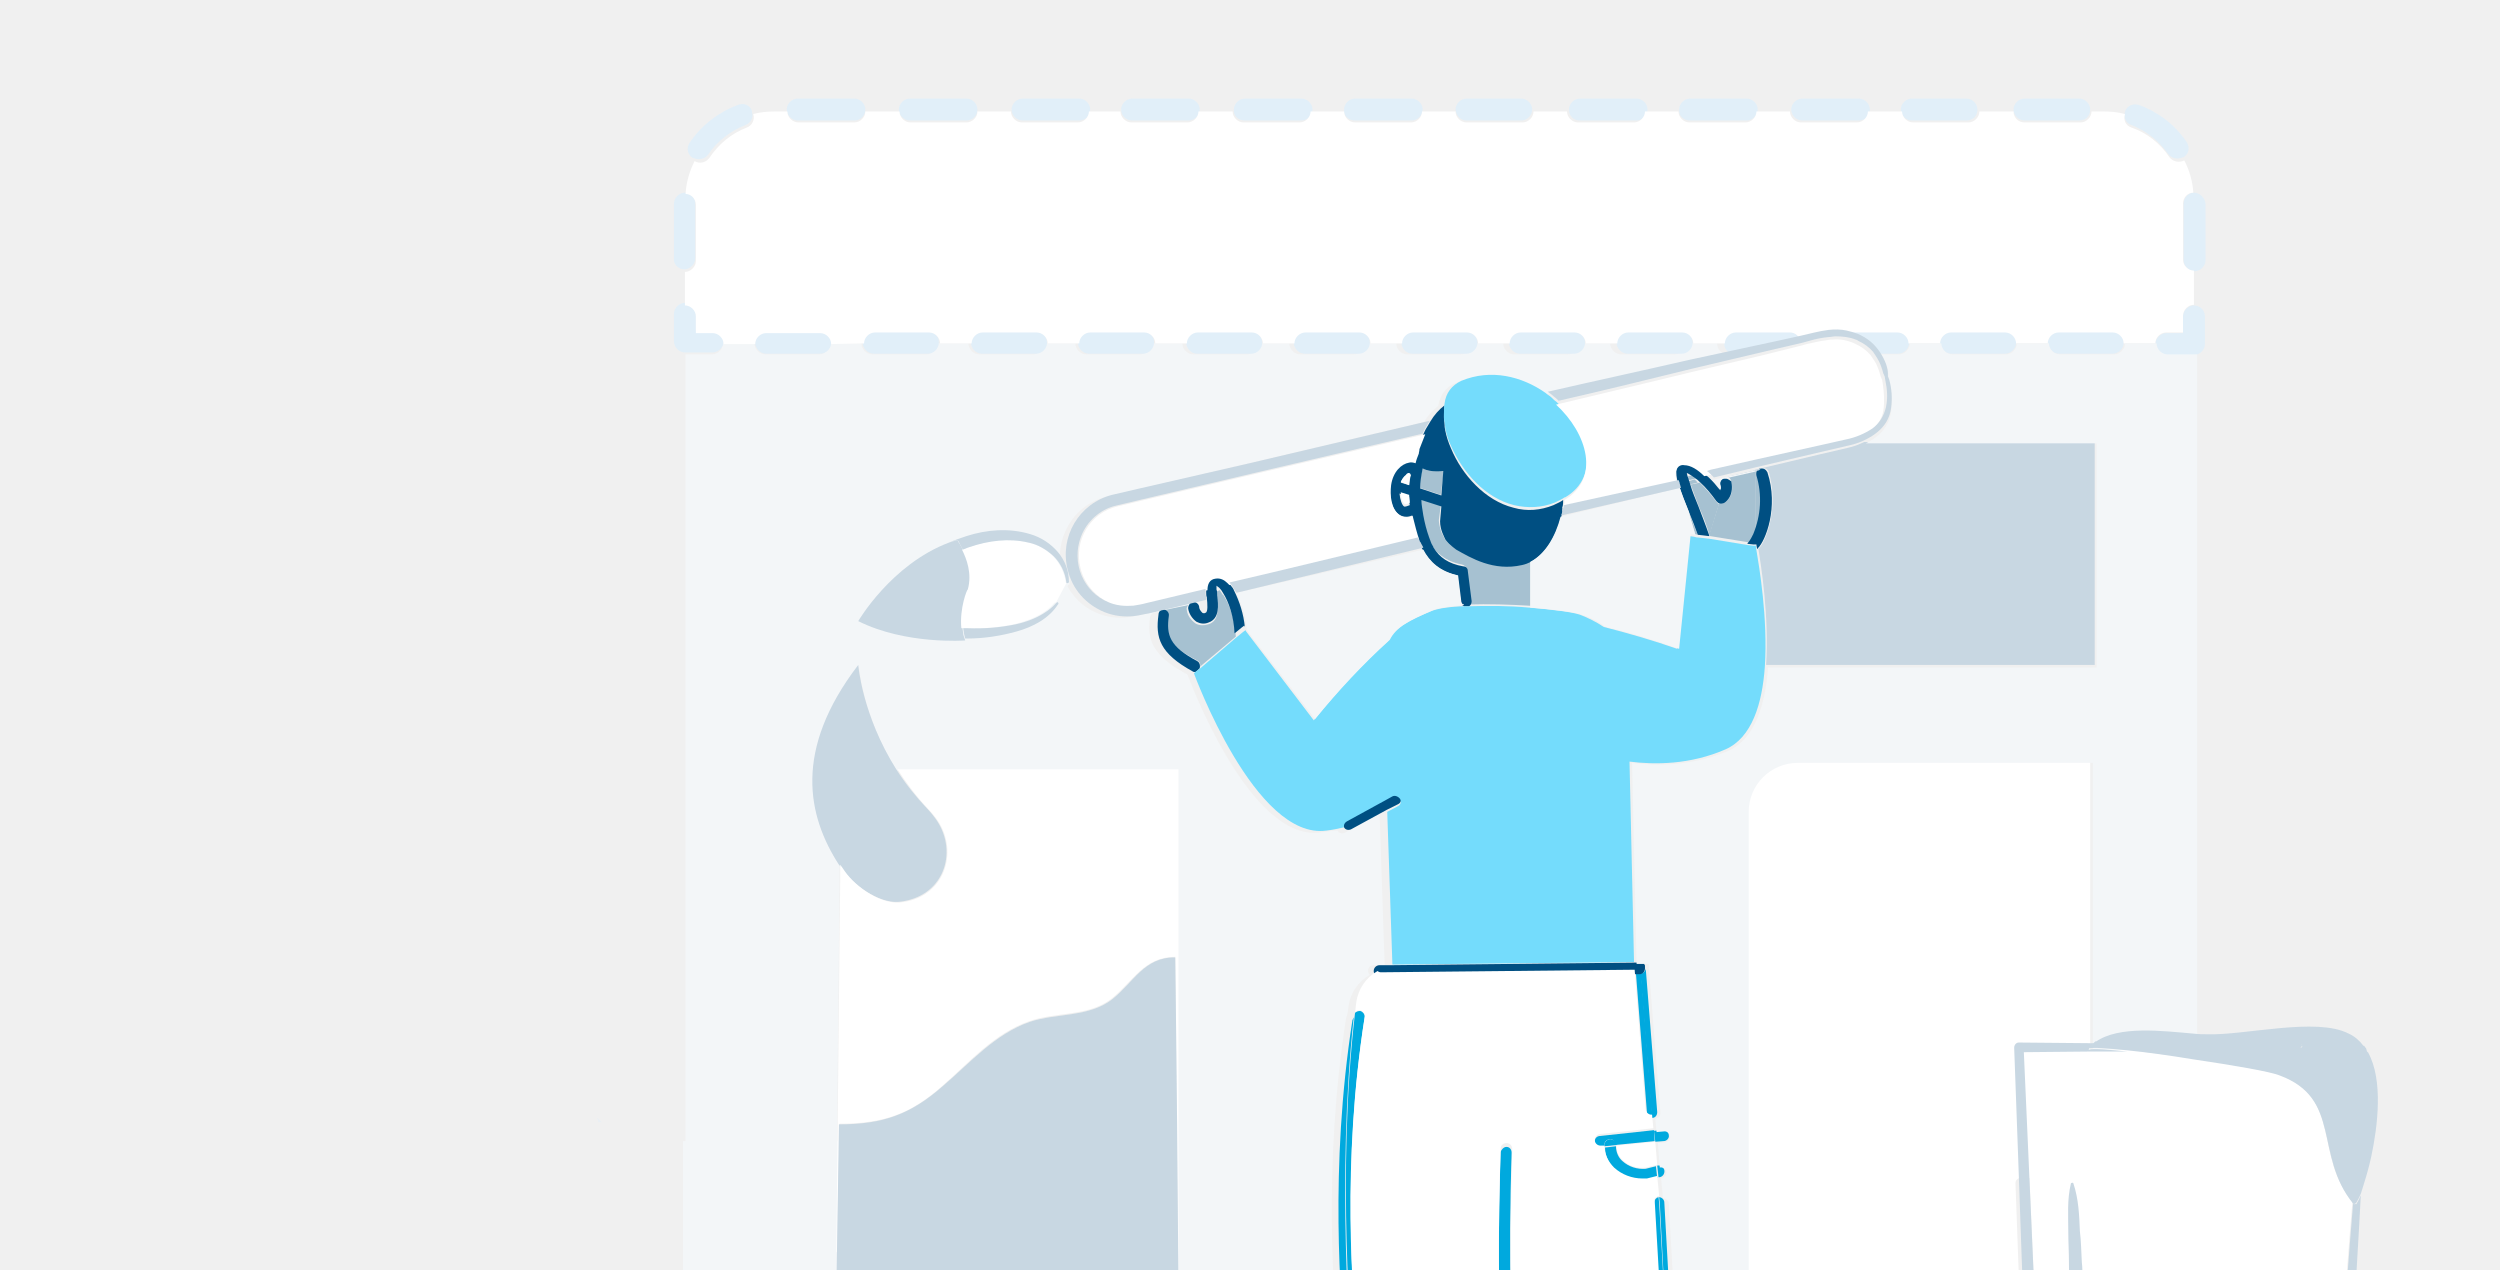
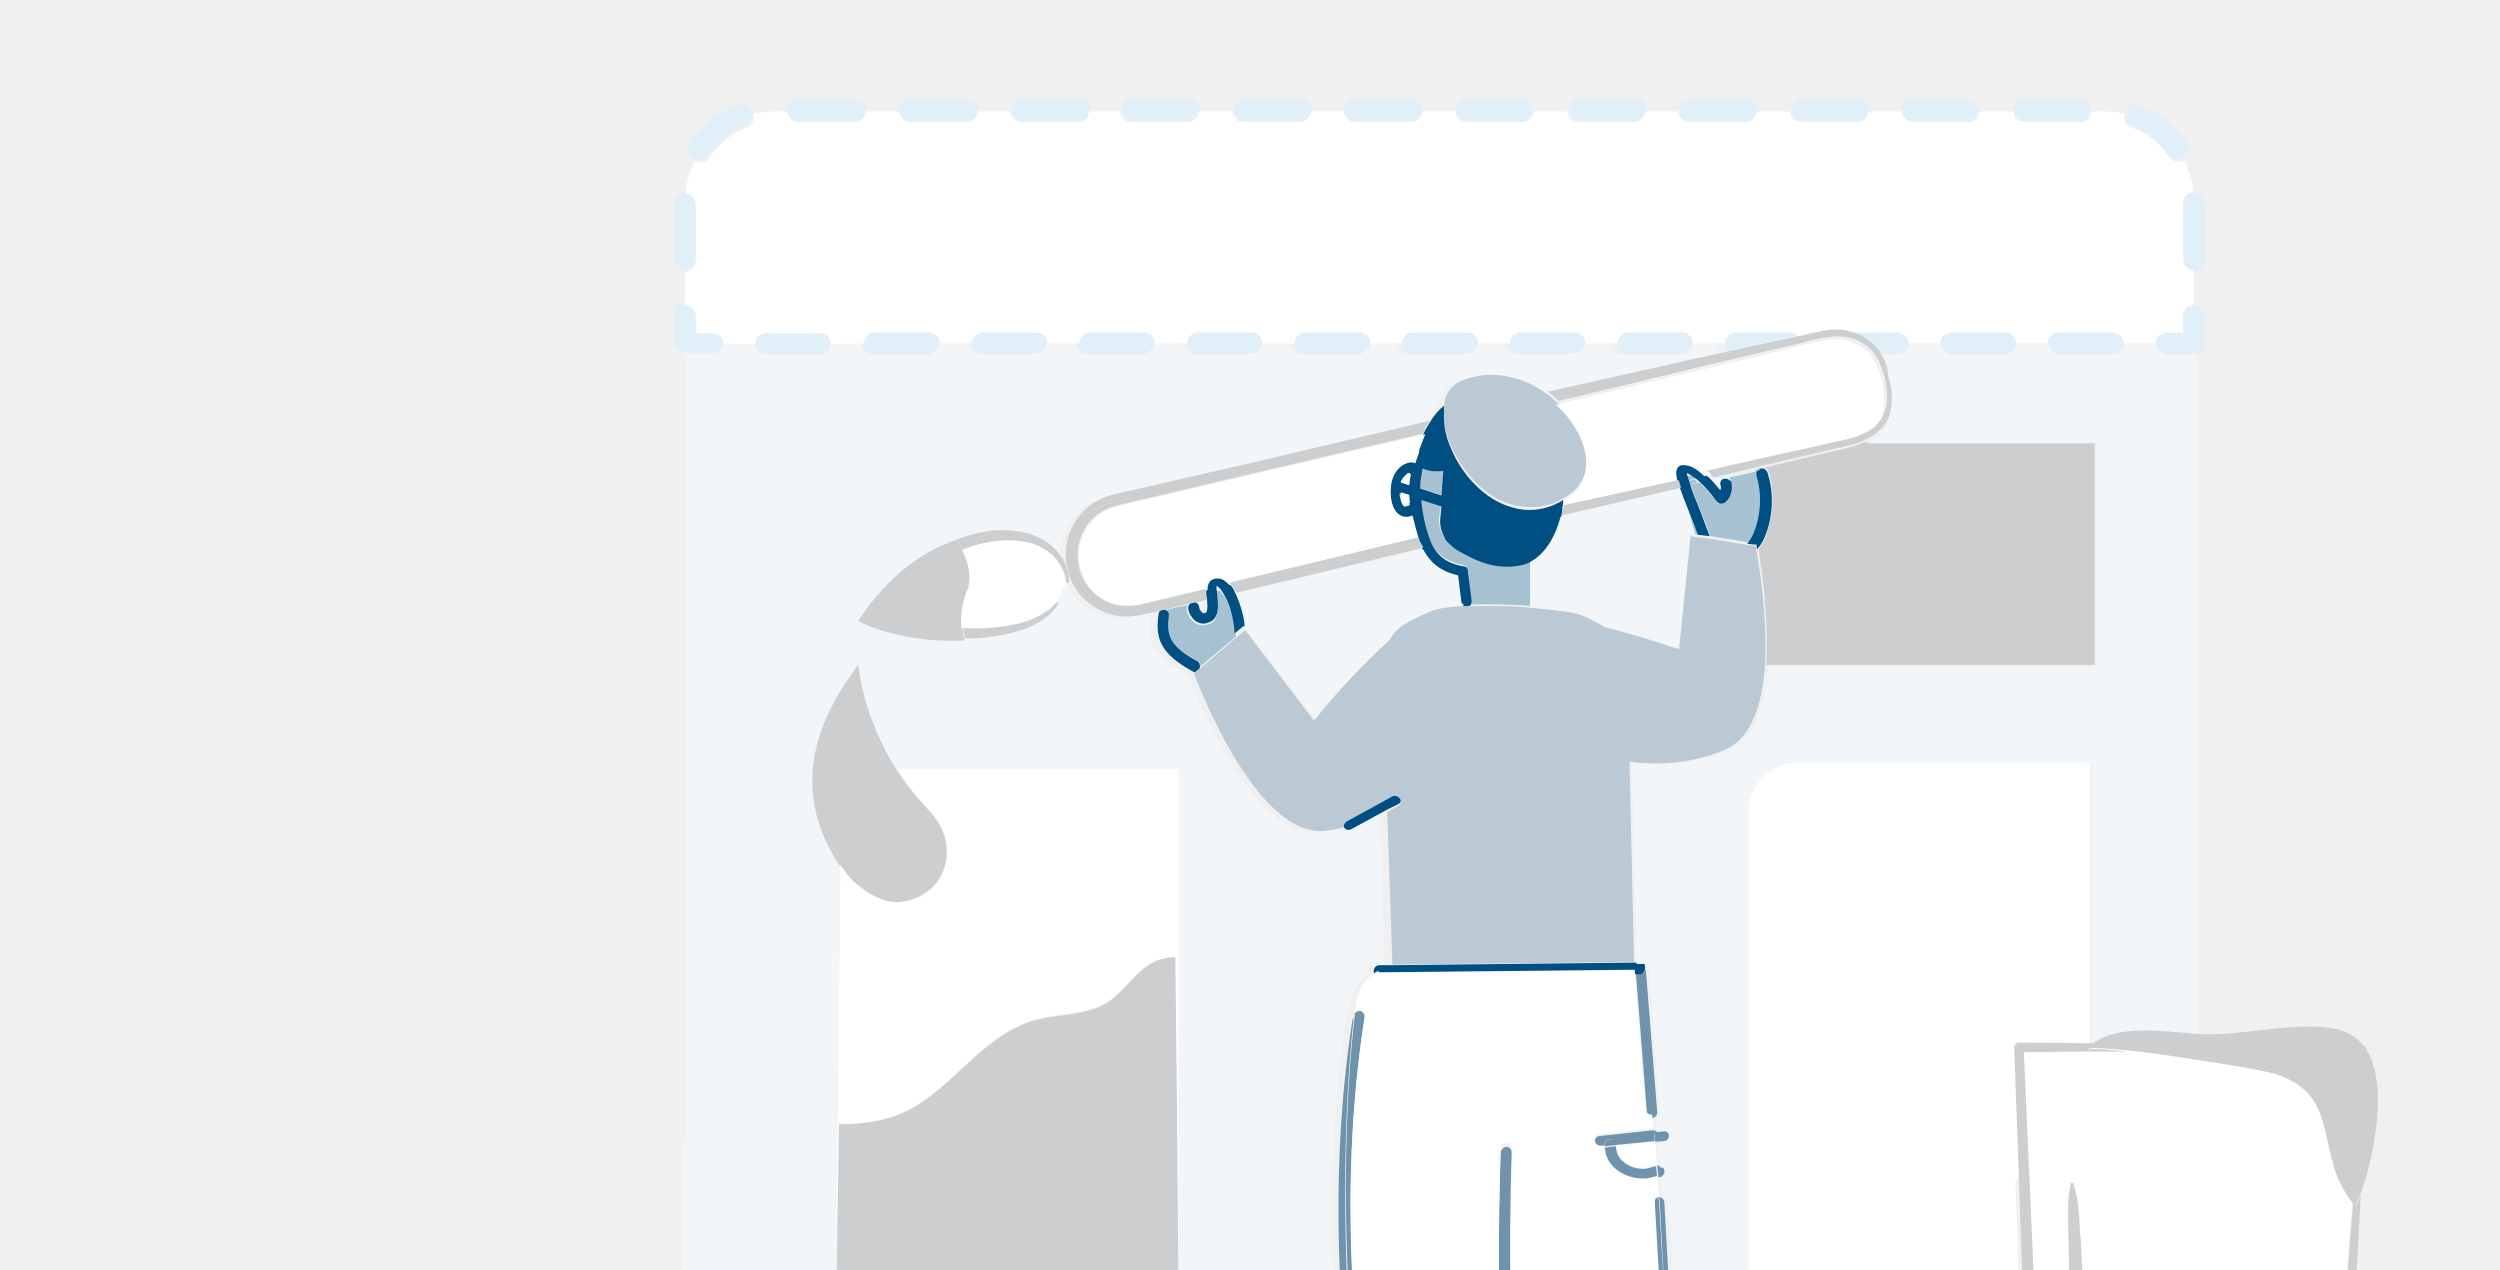
<svg xmlns="http://www.w3.org/2000/svg" id="Layer_1" viewBox="0 0 388 197">
-   <style>.st0{fill:#f3f6f8}.st1{fill:none}.st2{fill:#e1eff9}.st3{fill:#e9eff4}.st4{fill:#a6c1d1}.st5{fill:#00a9de}.st7{fill:#004f82}.st8{fill:#74dcfc}.st9{fill:#c8d7e2}.st10{fill:#fff}</style>
+   <style>.st0{fill:#f3f6f8}.st1{fill:none}.st2{fill:#e1eff9}.st3{fill:#e9eff4}.st4{fill:#a6c1d1}.st5{fill:#6F93AD}.st7{fill:#004f82}.st8{fill:#BBC9D5}.st9{fill:#CCCED0}.st10{fill:#fff}</style>
  <g id="Page-1">
    <g id="_x31_-Personalize-your-site">
      <g id="personalize-your-site" transform="translate(14 15)">
        <path id="Shape" class="st0" d="M133.3 208.1v.1H92v-46.1h.4V40h4.1c.9 0 1.7-.8 1.7-1.7h4.9c0 .9.8 1.7 1.7 1.7h8.3c.9 0 1.7-.8 1.7-1.7h4.9c0 .9.8 1.7 1.7 1.7h8.3c.9 0 1.7-.8 1.7-1.7h4.9c0 .9.8 1.7 1.7 1.7h8.3c.9 0 1.7-.8 1.7-1.7h4.9c0 .9.8 1.7 1.7 1.7h8.3c.9 0 1.7-.8 1.7-1.7h4.9c0 .9.8 1.7 1.7 1.7h8.3c.9 0 1.7-.8 1.7-1.7h4.9c0 .9.8 1.7 1.7 1.7h8.3c.9 0 1.7-.8 1.7-1.7h4.9c0 .9.8 1.7 1.7 1.7h8.3c.9 0 1.7-.8 1.7-1.7h4.9c0 .9.8 1.7 1.7 1.7h8.3c.9 0 1.7-.8 1.7-1.7h4.9c0 .9.8 1.7 1.7 1.7h8.3c.9 0 1.7-.8 1.7-1.7h4.9c0 .6.3 1.2.9 1.5l-6.5 1.5c-7.4 1.7-14.7 3.4-22.1 5.1-3.7-2.6-8.5-3.8-13-1.9-1.5.6-2.3 1.9-2.6 3.5-.9.7-1.6 1.5-2.2 2.5l-28 6.6-17 4-4.3 1c-3 .7-5.4 2.9-6.5 5.7-2 4.9.4 10.5 5.2 12.4 1.5.6 3.1.8 4.7.6.8-.1 1.5-.3 2.2-.4l2.1-.5 6.8-1.6c.1.9.2 2.2-.2 2.3-.1.1-.4.1-.5 0-.3-.3-.5-.6-.6-1s-.6-.7-1.4-.4c-2.6.5-4 .8-4 .8-.5 0-.9.3-1 .7-.5 3.5.2 6 5.8 9 0 0 9.5 26 20.6 24.5.9-.1 1.8-.3 2.7-.3.2.4.7.6 1.2.3l5.3-3.2.8 23.8h-1.7c-.3 0-.5.1-.7.3-.3.4-.2.9.1 1.2-1.8 1-3 2.8-3.3 4.8-.1.6-.1 1.1-.4 2-3.6 23.1-1.9 43.4-1.1 52.1.1 1.4.2 2.5.3 3.3 0 .9.5 1.6 1.2 2.2.6.4 1.2.7 1.9.9 0 2 .1 4.2.3 6.6h-64.2v-.1zm0-22.7h5.7c6.2.6 10.5.3 14.9 0h14.9v-80.8h-43.6c-5.3-8.3-5.9-16.2-5.9-16.2-10.1 13.1-7.9 23.4-3 30.9v2.3l-.4 40.5h17.5l-.1 23.3zm18.5-109.6c-.1 0-.1 0 0 0l-1.7 3c.1.1.1.2.1.3-1.4 2.3-4 3.6-6.5 4.3-2.5.7-5.1 1.1-7.7 1.1h-.3v.1s-9.2.8-16.5-2.9c0 0 5.1-8.9 14.1-12.3.9-.4 1.8-.7 2.7-1 3.2-1 6.7-1.3 10-.3 1.7.5 3.2 1.5 4.3 2.8s1.7 3 1.7 4.7c0 .1-.1.2-.2.2z" />
        <path id="Shape_1_" class="st1" d="M215.1 208c-.7 8.7-2 22.1-4.3 32.3H229c-.5-3.4-2.5-17.2-4.2-32.4l-9.7.1z" />
        <path id="Shape_2_" class="st2" d="M96.6 36.3H94v-2.6c0-.9-.8-1.7-1.7-1.7-.9 0-1.7.8-1.7 1.7V38c0 .9.8 1.7 1.7 1.7h4.3c.9 0 1.7-.8 1.7-1.7.1-.9-.7-1.7-1.7-1.7z" />
        <path id="Shape_3_" class="st2" d="M102.7 2.2c-.3-.9-1.3-1.3-2.2-.9-3 1.1-5.7 3.2-7.5 5.9-.5.8-.3 1.8.5 2.3h.1c.8.4 1.8.2 2.3-.5 1.4-2.1 3.5-3.7 5.8-4.6.8-.3 1.3-1.2 1-2v-.2z" />
        <path id="Shape_4_" class="st2" d="M326.5 14.9c-.9 0-1.6.8-1.6 1.7v8.8c0 .9.8 1.7 1.7 1.7.9 0 1.7-.8 1.7-1.7v-8.8c-.1-.9-.9-1.7-1.8-1.7z" />
        <path id="Shape_5_" class="st2" d="M92.2 26.8c.9 0 1.7-.8 1.7-1.7v-8.5c0-.9-.7-1.7-1.6-1.7s-1.7.8-1.7 1.7v8.6c-.1.8.7 1.6 1.6 1.6z" />
        <path id="Shape_6_" class="st2" d="M322.5 8.9c.5.7 1.5.9 2.3.5h.1c.8-.5 1-1.5.5-2.3-1.8-2.7-4.4-4.7-7.4-5.8-.9-.3-1.9.1-2.2 1v.1c-.3.8.2 1.8 1 2 2.3.9 4.3 2.5 5.7 4.5z" />
        <path id="Shape_7_" class="st2" d="M310.4 2c0-.9-.8-1.7-1.7-1.7h-8.5c-.9 0-1.7.8-1.7 1.7s.8 1.7 1.7 1.7h8.5c1 0 1.7-.7 1.7-1.7z" />
        <path id="Shape_8_" class="st2" d="M120.3 2c0-.9-.8-1.7-1.7-1.7h-8.8c-.9 0-1.7.8-1.7 1.7s.8 1.7 1.7 1.7h8.8c.9 0 1.7-.7 1.7-1.7z" />
        <path id="Shape_9_" class="st2" d="M292.9 2c0-.9-.8-1.7-1.7-1.7h-8.5c-.9 0-1.7.8-1.7 1.7s.8 1.7 1.7 1.7h8.5c1 0 1.7-.7 1.7-1.7z" />
        <path id="Shape_10_" class="st2" d="M179.2 3.7h8.8c.9 0 1.7-.8 1.7-1.7S188.9.3 188 .3h-8.8c-.9 0-1.7.8-1.7 1.7-.1 1 .7 1.7 1.7 1.7z" />
        <path id="Shape_11_" class="st2" d="M161.7 3.7h8.8c.9 0 1.7-.8 1.7-1.7s-.8-1.7-1.7-1.7h-8.8c-.9 0-1.7.8-1.7 1.7 0 1 .8 1.7 1.7 1.7z" />
        <path id="Shape_12_" class="st2" d="M155.2 2c0-.9-.8-1.7-1.7-1.7h-8.8c-.9 0-1.7.8-1.7 1.7s.8 1.7 1.7 1.7h8.8c.9 0 1.7-.7 1.7-1.7z" />
        <path id="Shape_13_" class="st2" d="M137.7 2c0-.9-.8-1.7-1.7-1.7h-8.8c-.9 0-1.7.8-1.7 1.7s.8 1.7 1.7 1.7h8.8c.9 0 1.7-.7 1.7-1.7z" />
        <path id="Shape_14_" class="st2" d="M196.3 3.7h8.8c.9 0 1.7-.8 1.7-1.7S206 .3 205.1.3h-8.8c-.9 0-1.7.8-1.7 1.7-.1 1 .7 1.7 1.7 1.7z" />
        <path id="Shape_15_" class="st2" d="M231.2 3.7h8.8c.9 0 1.7-.8 1.7-1.7S240.9.3 240 .3h-8.8c-.9 0-1.7.8-1.7 1.7 0 1 .7 1.7 1.7 1.7z" />
        <path id="Shape_16_" class="st2" d="M276.2 2c0-.9-.8-1.7-1.7-1.7h-8.8c-.9 0-1.7.8-1.7 1.7s.8 1.7 1.7 1.7h8.8c1 0 1.7-.7 1.7-1.7z" />
        <path id="Shape_17_" class="st2" d="M213.6 3.7h8.5c.9 0 1.7-.8 1.7-1.7S223 .3 222.1.3h-8.5c-.9 0-1.7.8-1.7 1.7.1 1 .8 1.7 1.7 1.7z" />
        <path id="Shape_18_" class="st2" d="M248.3 3.7h8.8c.9 0 1.7-.8 1.7-1.7S258 .3 257.1.3h-8.8c-.9 0-1.7.8-1.7 1.7-.1 1 .7 1.7 1.7 1.7z" />
        <path id="Shape_19_" class="st2" d="M326.5 32.4c-.9 0-1.7.8-1.7 1.7v2.6h-2.6c-.9 0-1.7.8-1.7 1.7s.8 1.7 1.7 1.7h4.3c.9 0 1.7-.8 1.7-1.7v-4.3c0-1-.8-1.7-1.7-1.7z" />
        <path id="Shape_20_" class="st2" d="M230.3 36.5h-8.4c-.9 0-1.7.8-1.7 1.7s.8 1.7 1.7 1.7h8.4c.9 0 1.7-.8 1.7-1.7 0-1-.8-1.7-1.7-1.7z" />
        <path id="Shape_21_" class="st2" d="M213.6 36.5h-8.4c-.9 0-1.7.8-1.7 1.7s.8 1.7 1.7 1.7h8.4c.9 0 1.7-.8 1.7-1.7 0-1-.8-1.7-1.7-1.7z" />
        <path id="Shape_22_" class="st2" d="M247 36.5h-8.4c-.9 0-1.7.8-1.7 1.7s.8 1.7 1.7 1.7h8.4c.9 0 1.7-.8 1.7-1.7 0-1-.7-1.7-1.7-1.7z" />
        <path id="Shape_23_" class="st2" d="M280.5 36.5h-8.3c.6.1 1.2.3 1.8.5.8.3 1.5.7 2.1 1.2s1.1 1 1.6 1.7h2.9c.9 0 1.7-.8 1.7-1.7-.1-1-.9-1.7-1.8-1.7z" />
        <path id="Shape_24_" class="st2" d="M263.7 36.5h-8.4c-.9 0-1.7.8-1.7 1.8 0 .6.3 1.2.9 1.5l6.5-1.5 4.1-1c-.3-.5-.9-.8-1.4-.8z" />
        <path id="Shape_25_" class="st2" d="M313.9 36.5h-8.4c-.9 0-1.7.8-1.7 1.7s.8 1.7 1.7 1.7h8.4c.9 0 1.7-.8 1.7-1.7 0-1-.8-1.7-1.7-1.7z" />
        <path id="Shape_26_" class="st2" d="M297.2 36.5h-8.4c-.9 0-1.7.8-1.7 1.7s.8 1.7 1.7 1.7h8.4c.9 0 1.7-.8 1.7-1.7 0-1-.8-1.7-1.7-1.7z" />
        <path id="Shape_27_" class="st2" d="M130 36.5h-8.4c-.9 0-1.7.8-1.7 1.7s.8 1.7 1.7 1.7h8.4c.9 0 1.7-.8 1.7-1.7.1-1-.7-1.7-1.7-1.7z" />
        <path id="Shape_28_" class="st2" d="M146.8 36.5h-8.4c-.9 0-1.7.8-1.7 1.7s.8 1.7 1.7 1.7h8.4c.9 0 1.7-.8 1.7-1.7 0-1-.8-1.7-1.7-1.7z" />
        <path id="Shape_29_" class="st2" d="M113.3 36.5h-8.4c-.9 0-1.7.8-1.7 1.7s.8 1.7 1.7 1.7h8.4c.9 0 1.7-.8 1.7-1.7.1-1-.7-1.7-1.7-1.7z" />
        <path id="Shape_30_" class="st2" d="M180.2 36.5h-8.4c-.9 0-1.7.8-1.7 1.7s.8 1.7 1.7 1.7h8.4c.9 0 1.7-.8 1.7-1.7 0-1-.8-1.7-1.7-1.7z" />
        <path id="Shape_31_" class="st2" d="M196.9 36.5h-8.4c-.9 0-1.7.8-1.7 1.7s.8 1.7 1.7 1.7h8.4c.9 0 1.7-.8 1.7-1.7 0-1-.8-1.7-1.7-1.7z" />
        <path id="Shape_32_" class="st2" d="M163.5 36.5H155c-.9 0-1.7.8-1.7 1.7s.8 1.7 1.7 1.7h8.4c.9 0 1.7-.8 1.7-1.7.1-1-.7-1.7-1.6-1.7z" />
        <path id="Shape_33_" class="st3" d="M269.1 241.8c0-.6 5.7-1.3 14.9-1.6-11.1 0-22.3-.1-33.4-.1-.1.4-.3.7-.7.9l-19.4-.3c0 .4-.3.8-.7.8h-.1c-.4 0-.8-.3-.9-.7l-.1-.8h-18c-.1.5-.3 1-.4 1.6l-23.2.3s-1.3-.8-.2-1.8l-64.6.1-12.8.1c-.8.1-1.6.2-2.3.2h-.3c-.7 0-1.4-.1-2-.2-23.3.2-46.7.5-70.1 1.2-.2 0-.3.2-.3.4 0 .1.1.3.3.3 29.2.9 58.4 1.1 87.6 1.3l87.6.2c24.7-.1 49.4-.1 74.1-.2-9.2-.5-15-1.1-15-1.7z" />
        <path id="Shape_34_" class="st4" d="M200.3 207.9c.1 1.2.1 2.5.2 3.9.5 8.2 1.1 16.6-.3 21-.1.4-.4.6-.8.6h-.3c-.2-.1-.4-.2-.5-.4 0 .9-.2 1.7-.5 2.5-.8 1.6-7.7 3-10.3 4.3-.3.1-.6.3-.8.6l22.9-.1h.7c2.3-10.2 3.5-23.6 4.2-32.3h-14.5v-.1z" />
        <path id="Shape_35_" class="st4" d="M199.5 219.1c0 4.7-.2 9.4-.5 12.6.9-2.9.9-7.6.5-12.6z" />
        <path id="Shape_36_" class="st4" d="M203.4 201.8c-1.1 0-2.2-.1-3.3-.2 0 1.9.1 4 .3 6.3h14.9c.3-3.4.4-6 .5-7.4-2.5.4-7.8 1.3-12.4 1.3z" />
        <path id="Shape_37_" class="st4" d="M187.2 240c-1.1 1 .2 1.8.2 1.8l23.1-.3c.1-.5.3-1 .4-1.6h-.7l-23 .1z" />
        <path id="Shape_38_" class="st4" d="M249.7 238.7c-2.6-1.3-9.6-2.7-10.4-4.3-1-2 .6-16.6 1.8-26.6h-14.6c1.8 15.5 3.8 29.4 4.2 32.3H251c0-.3-.2-.8-1.3-1.4z" />
        <path id="Shape_39_" class="st4" d="M225.7 200.5c.3 2.5.5 5 .8 7.5H241c.4-3.8.8-6.9 1-8.6-3.6.5-9.5 1.1-14.3 1.1h-2z" />
        <path id="Shape_40_" class="st4" d="M230.6 240.9v.2l19.3.3c.3-.3.6-.6.7-1.1h-20.1l.1.6z" />
        <path id="Shape_41_" class="st4" d="M210.1 58.1s-2 .3-3.3-.4c-.3 1-.4 2-.5 3l3.3 1.1.5-3.7z" />
        <path id="Shape_42_" class="st4" d="M207.9 68.9c.1.2.3.5.4.7l2.2-.5c-.2-.2-.4-.4-.5-.7l-2.1.5z" />
        <g id="Group" transform="translate(212.41 62.116)">
          <path id="Shape_43_" class="st4" d="M9.7 10.4C5.3 11.4 1.8 9.3-.5 8c-.3-.2-.7-.4-1-.7l-.2-.2c-1-.9-1.4-2.8-1.4-3.5l.3-2.3-3.2-1c0 .7.1 1.5.3 2.3.2 1.2 1.1 5.2 2.6 6.2.9.8 2 1.4 3.6 1.7.4.1.7.4.7.7l.6 4.7c0 .3-.1.7-.4.8 3.2-.1 6.4 0 9.7.2v-7c-.4.2-.9.4-1.4.5z" />
          <path id="Shape_44_" class="st4" d="M-2.7 5.6l-2 .5c.1.3.2.5.3.8l2.1-.5c-.1-.3-.2-.5-.4-.8z" />
        </g>
        <path id="Shape_45_" class="st4" d="M167.2 80.6c-.4 2.9.1 4.6 4.6 6.9.4.2.6.6.4 1l5.6-4.7c-.1-2.6-1-5-1.9-6.4l-1 .2v.1c.1 1.6.4 3.7-1.4 4.2-.6.2-1.3.2-1.9-.1-.7-.5-1.3-1.2-1.4-2.1-.1-.3 0-.6.3-.8l-3.9.8c.5.1.7.5.6.9z" />
        <path id="Shape_46_" class="st4" d="M174.8 76.8c0 .3 0 .7.1 1l1-.3-.6-.9-.5.2z" />
        <path id="Shape_47_" class="st5" d="M198.2 200.8c-1.3-.4-2.2-1.1-2.3-2.2-.3-5-2.5-30.9.2-55.7-.1.1-.1.3-.2.4-3.6 23.1-1.8 43.4-1.1 52.1.1 1.4.2 2.5.3 3.3 0 .9.5 1.7 1.2 2.2.5.4 1.2.7 1.8.9v-.3c0-.4.1-.6.1-.7z" />
        <path id="Shape_48_" class="st5" d="M216.9 200.2c.5-.1.8-.5.7-.9l-.9.1s-.3.1-.9.2v.8c.5 0 .9-.1 1.1-.2z" />
        <path id="Shape_49_" class="st5" d="M200.1 201.8c1.1.1 2.2.2 3.3.2 4.5 0 9.8-.9 12.2-1.3v-.9c-2.7.5-10.5 1.8-15.4 1.2h-.2v.1c.1.2.1.4.1.7z" />
        <path id="Shape_50_" class="st5" d="M196.1 198.2c.1 1.1 1 1.8 2.4 2.2.1-.2.4-.4.7-.4.4 0 .8.3.8.7h.3l15.5-1.6v.4c.6-.1.9-.2.9-.2l.9-.1v-.1c-.1-.4-.6-.7-1-.7-4.3.9-16.1 2.7-19.1.5-.3-.2-.5-.6-.5-.9 0-.8-.1-1.9-.3-3.4-.7-8.6-2.5-28.8 1.1-51.7.1-.4-.3-.9-.7-1-.3 0-.6.1-.8.3-2.9 25.1-.5 51-.2 56z" />
        <path id="Shape_51_" class="st5" d="M215.7 199.8v-.4l-15.6 1.7c5 .6 12.9-.8 15.6-1.3z" />
        <path id="Shape_52_" class="st5" d="M220.6 199.7c.7.4 1.8.7 3.2.8v-.3c0-.2 0-.3.1-.5-1.2-.1-2.2-.3-2.8-.7l-.9.1c.1.2.2.4.4.6z" />
        <path id="Shape_53_" class="st5" d="M245 198.4s-1.1.2-2.8.4l-.1.9c1.5-.2 2.6-.4 3-.4.4-.1.7-.4.7-.9l-1.5-26.8c0-.4-.4-.8-.8-.8l.1.9 1.4 26.7z" />
        <path id="Shape_54_" class="st5" d="M227.7 199.7l-1.9.2.1.6h2.1c4.8 0 10.8-.6 14.5-1l.1-.8c-3.8.4-10.1 1-14.9 1z" />
        <path id="Shape_55_" class="st5" d="M242.7 171.8l1.5 26.1c-7.8 1.1-20.1 2.2-22.5.7-1.3-1.5-1.6-18.8-1.1-34.7 0-.5-.3-.9-.8-.9-.4 0-.8.4-.9.8-.3 9.6-.8 31.4 1.3 35.6l.9-.1c.6.4 1.6.6 2.8.8.1-.2.4-.4.6-.4.4 0 .7.2.9.5h2l14.7-1.5v.3c1.8-.2 2.9-.4 2.9-.4l-1.5-26.9-.1-.9c-.4.1-.7.5-.7 1z" />
        <path id="Shape_56_" d="M242.4 198.2l-14.9 1.5c4.9 0 11.2-.7 14.8-1.2l.1-.3z" fill="#c2d4de" />
        <path id="Shape_57_" class="st5" d="M240.6 136l1.7 21.6.1.9c.5 0 .8-.4.8-.9l-1.8-22.5c.1.4-.2.9-.7 1-.1-.2-.1-.1-.1-.1z" />
        <path id="Shape_58_" class="st5" d="M240.7 136.1h-.8l1.7 21.5c0 .4.4.8.8.8h.1l-.1-.8-1.7-21.5z" />
        <path id="Shape_59_" class="st5" d="M244.2 162.1c.5 0 .9-.5.8-.9 0-.5-.5-.9-1-.8h-.1l-1.2.1.2 1.7 1.3-.1z" />
        <path id="Shape_60_" class="st5" d="M233.5 162.2c0 .4.4.7.9.7h.6v-.3c0-.4.4-.8.9-.8s.8.4.8.9l6.1-.6-.1-1.7-8.3.9c-.6 0-.9.4-.9.9z" />
        <path id="Shape_61_" class="st5" d="M243.6 167.7c.5-.1.8-.6.7-1.1s-.6-.8-1.1-.7l.2 1.8h.2z" />
        <path id="Shape_62_" class="st5" d="M241.4 166.4c-1.3.1-2.6-.3-3.6-1.2-.7-.6-1-1.5-1-2.3l-1.7.2c0 1.3.6 2.5 1.5 3.4 1.2 1.1 2.7 1.7 4.3 1.7h.7l1.6-.4-.2-1.8-1.6.4z" />
        <path id="Shape_63_" class="st5" d="M236.9 162.7c0-.5-.4-.8-.9-.9-.5 0-.9.3-1 .8v.3l1.9-.2z" />
        <path id="Shape_64_" class="st4" d="M254.7 59.7c.6 2.5-1.1 3.4-1.2 3.4-.2.1-.4.1-.7 0l-1.5 4.8.1.3 6.2 1c0-.1.1-.2.2-.3.3-.4.5-.7.6-1.1V58l-4.3 1c.3.1.5.3.6.7z" />
        <path id="Shape_65_" class="st4" d="M248 64.3c.3 1.2.7 2.4 1.1 3.6l.4.1c-.4-1-1-2.4-1.5-3.7z" />
        <path id="Shape_66_" class="st4" d="M258.9 58.8c-.1-.3 0-.5.1-.8l-.6.2v9.9c1.3-3 1.5-6.2.5-9.3z" />
        <path id="Shape_67_" class="st4" d="M252.4 62.9c-.8-1.1-1.7-2.1-2.6-3l-1.4.3c.4 1.1.9 2.5 1.3 3.5.7 1.6 1.3 3.1 1.6 4.4l1.5-4.9c-.2 0-.3-.2-.4-.3z" />
        <path id="Shape_68_" class="st4" d="M248 59.7c.1.2.1.4.2.5l1.3-.3-.5-.5-1 .3z" />
        <path id="Shape_69_" class="st4" d="M248.5 58.8l-.5.1c0 .2.1.4.2.6l.9-.2c-.2-.2-.4-.4-.6-.5z" />
        <path id="Shape_70_" class="st7" d="M171.8 87.6c-4.3-2.3-4.8-4-4.4-7 .1-.5-.3-.9-.7-1-.5-.1-.9.3-.9.8-.5 3.6.2 6 5.3 8.8.1.1.3.1.4.1h.1l.1-.1.5-.5c.1-.4 0-.9-.4-1.1z" />
        <path id="Shape_71_" class="st7" d="M177.2 76.1c-.2-.3-.4-.5-.6-.7l-.3-.3c-.5-.5-1.1-.7-1.8-.7-1 .1-1.2.9-1.3 1.8v.8c0 .2 0 .5.1.7v.1c.1.9.2 2.2-.2 2.3-.1.1-.4.1-.5 0-.3-.3-.5-.6-.5-1-.1-.4-.5-.7-1-.7-.4.1-.7.6-.7 1 .1.8.6 1.6 1.3 2.1.6.3 1.2.4 1.9.1 1.7-.6 1.5-2.7 1.3-4.2v-.1c0-.3 0-.6-.1-.8v-.6c.1.1.3.2.4.3l.1.1c.2.2.4.5.5.7.9 1.4 1.7 3.7 1.8 6.3l1.1-.9.4-.3.1.2c-.2-2-.8-3.9-1.7-5.7 0 0-.1-.3-.3-.5z" />
        <path id="Shape_72_" class="st7" d="M241.3 134.9c0-.1 0-.1-.1-.2v-.2l-.1-.1h-1.7l-37.6.4h-1.7c-.5 0-.9.4-.9.9s.4.9.9.9l39.5-.4h.9c.4 0 .8-.4.8-.9v-.4z" />
        <path id="Shape_73_" class="st7" d="M253.9 59.3h-.4c-.4.1-.7.6-.6 1 .1.3.1.6.1.8-.4-.4-.8-1-1.3-1.5l-.5-.5c-.2-.2-.4-.3-.6-.5-1-.9-2.1-1.6-3.1-1.7-.4 0-.9.2-1.1.5-.3.4-.3 1.1-.1 2.1 0 .2.1.4.2.6s.1.4.2.6c.3 1 .8 2.2 1.4 3.7.5 1.2 1 2.5 1.4 3.6l.9.1.8.1h.1l-.1-.3c-.4-1.2-1-2.7-1.6-4.3-.4-1-1-2.4-1.3-3.5-.1-.2-.1-.4-.2-.6 0-.2-.1-.4-.2-.6 0-.1-.1-.3-.1-.5.2.1.4.2.7.4s.4.3.7.5c.2.1.4.3.6.5 1 .9 1.8 1.9 2.6 3 .1.1.3.3.4.3.2.1.4.1.7 0 .1 0 1.7-.9 1.2-3.4-.2-.1-.5-.4-.8-.4z" />
        <path id="Shape_74_" class="st7" d="M260.3 58.3c-.2-.4-.6-.7-1.1-.6-.5.1-.7.6-.6 1.1.9 3 .7 6.2-.5 9.1-.2.4-.4.8-.7 1.2-.1.1-.2.2-.2.3l.9.1h.5s0 .3.1.7c0 0 .1 0 .1-.1 1.2-1.1 3.3-6.4 1.5-11.8z" />
        <path id="Shape_75_" class="st7" d="M203 109.8c.4-.2.6-.7.4-1.1-.2-.4-.7-.6-1.2-.4h-.1l-.9.5-6.3 3.4c-.4.3-.5.8-.3 1.2.2.4.7.5 1.1.3l5.5-3 1.8-.9z" />
        <path id="Shape_76_" class="st7" d="M228.5 63.7c.1-.4.1-.8.1-1.1-.4.3-.9.5-1.3.7l-.2.1c-2 .8-4.1 1-6.2.4-4.4-1.1-8-5.1-9.7-9.2-.4-.9-.7-1.8-.9-2.8v-.1c-.1-.3-.1-.6-.1-.9 0-.3-.1-.6-.1-.9v-.2c0-.6 0-1.2.1-1.8-.9.7-1.6 1.5-2.2 2.5-.2.3-.4.7-.6 1-.2.3-.3.6-.5 1-.3.7-.6 1.5-.9 2.3-.1.2-.1.4-.1.6v.1c-.2.4-.3.9-.4 1.3-.3-.1-.7-.1-1-.1-1.1.2-2.5 1.4-2.7 3.5-.2 1.6 0 3.9 1.4 4.8.3.2.7.3 1.1.3.3 0 .6-.1.9-.2v.2c.2 1.2.5 2.4.9 3.5.1.3.2.5.3.8s.2.5.4.8c1 1.9 2.6 3.4 5.4 4l.5 4.1c0 .3.2.5.5.7h.8c.3-.2.4-.5.4-.8l-.6-4.7c0-.4-.3-.7-.7-.7-2.3-.4-3.7-1.4-4.6-2.9-.1-.3-.3-.5-.4-.8s-.2-.5-.3-.8c-.4-1.1-.7-2.3-.9-3.4-.1-.8-.3-1.6-.3-2.4l3.1 1-.2 2.3c0 1.4.7 2.5.8 2.8.2.3.6.7.6.7.3.3.7.6 1.1.9 2.3 1.3 5.8 3.4 10.2 2.4.5-.1 1-.3 1.4-.5 2.2-1.2 3.7-3.6 4.6-6.6 0-.1.1-.2.1-.3.1-.3.1-.6.2-.8-.1-.4 0-.7 0-.8zm-24.6-.1c-.3-.2-.6-1-.7-2l1.5.5c0 .4 0 .9.1 1.3-.3.1-.7.3-.9.2zm.8-3.3l-1.3-.4c.1-.4.4-.8.8-1.1.1-.1.3-.2.5-.3.1.1.1.1.3.2-.2.5-.2 1-.3 1.6zm5 1.6l-3.3-1.1c0-1 .2-2.1.4-3.1 1.3.7 3.2.4 3.2.4l-.3 3.8z" />
        <path id="Shape_77_" class="st7" d="M200.3 207.9c-.2-2.2-.2-4.3-.3-6.2v-.9c-.1-.4-.4-.7-.9-.7s-.9.4-.9.9v.3c0 2 .2 4.2.3 6.6l.3 3.9c.2 2.3.3 4.8.4 7 .2 5 .3 9.5-.4 12.5-.1.3-.2.6-.2.8-.2.4.1.9.6 1.1h.3c.4 0 .7-.3.9-.6 1.4-4.3.8-12.7.3-20.9-.2-1.3-.4-2.5-.4-3.8z" />
        <path id="Shape_78_" class="st7" d="M230.5 240.2c-.4-2.9-2.4-16.8-4.1-32.2-.3-2.4-.5-4.9-.8-7.3l-.1-.6c0-.1 0-.1-.1-.2-.1-.4-.5-.6-.8-.5-.4.1-.8.5-.7.9v.3c.3 2.5.5 5 .8 7.4 1.7 15.1 3.6 28.8 4.1 32.2l.1.8c0 .4.4.7.8.7h.1c.4-.1.8-.5.7-1v-.5z" />
        <path id="Shape_79_" class="st8" d="M210.1 49.6c0 .3 0 .6.1.9 0 .3.1.6.1.9v.1c.2.9.5 1.9.9 2.7 1.8 4.1 5.3 8.1 9.8 9.2 2.1.5 4.3.4 6.3-.4l.2-.1c.4-.2.9-.4 1.3-.7h.1c5.6-3.3 3.6-10.3-1.3-14.8-.3-.2-.5-.4-.8-.7s-.6-.4-.9-.7c-3.7-2.6-8.5-3.8-13.1-1.9-1.5.7-2.4 1.9-2.6 3.5-.1.6-.1 1.2-.1 1.7v.3z" />
        <path id="Shape_80_" class="st8" d="M258.6 70.4c-.1-.4-.1-.7-.1-.7h-.4l-.8-.1-6.1-1h-.1l-.8-.1-1-.1-.4-.1-.7-.1-1.9 17.5c-3.7-1.3-7.5-2.4-11.4-3.4-1.2-.8-2.4-1.4-3.7-1.9-1.1-.4-4.3-.8-7.9-1.1-3.2-.3-6.4-.3-9.6-.2h-1c-2.1.1-3.8.4-4.7.8-3.6 1.5-5.6 2.6-6.6 4.6-4.2 3.8-8 7.9-11.5 12.3L179.4 83l-.1-.2-.4.3-1.1.9-5.6 4.8-.6.4-.1.1-.2.2s9.5 26 20.6 24.4c.9-.1 1.8-.3 2.7-.5-.1-.4.1-.7.4-.9l6.2-3.4.9-.5c.4-.2.9 0 1.2.4.2.4.1.9-.3 1.1l-1.7.9.8 23.7 37.5-.4-.7-31.1c3.9.5 9.4.5 14.9-1.9 4.1-1.8 5.7-7.1 6.1-12.8.5-7.5-.9-15.7-1.3-18.1z" />
        <path id="Shape_81_" class="st9" d="M311.1 88.2V53.6h-35.8c-.8.4-1.6.7-2.5.9l-4.3 1-10.1 2.4v.2l.6-.1c.3-.4.8-.4 1.2-.2.1.1.3.3.3.4 1.6 5.4-.3 10.6-1.5 11.9 0 0-.1 0-.1.1.4 2.4 1.7 10.6 1.2 18h51z" />
        <path id="Shape_82_" class="st9" d="M135.8 84.4l-.3-.9c0-.3-.1-.6-.1-.8-.3-3.1.9-6.2.9-6.2.7-2.4-.1-4.8-.9-6.2-.1-.3-.3-.6-.4-.8-.3-.4-.4-.7-.4-.7-.4.1-.9.3-1.3.4-9 3.4-14.1 12.2-14.1 12.2 7.4 3.7 16.6 3 16.6 3z" />
        <path id="Shape_83_" class="st10" d="M120.1 38.3c0-.9.8-1.7 1.7-1.7h8.4c.9 0 1.7.8 1.7 1.7h4.9c0-.9.8-1.7 1.7-1.7h8.4c.9 0 1.7.8 1.7 1.7h4.9c0-.9.8-1.7 1.7-1.7h8.4c.9 0 1.7.8 1.7 1.7h4.9c0-.9.8-1.7 1.7-1.7h8.4c.9 0 1.7.8 1.7 1.7h4.9c0-.9.8-1.7 1.7-1.7h8.4c.9 0 1.7.8 1.7 1.7h4.9c0-.9.8-1.7 1.7-1.7h8.4c.9 0 1.7.8 1.7 1.7h4.9c0-.9.8-1.7 1.7-1.7h8.4c.9 0 1.7.8 1.7 1.7h4.9c0-.9.8-1.7 1.7-1.7h8.4c.9 0 1.7.8 1.7 1.7h4.9c0-.9.8-1.7 1.7-1.7h8.4c.6 0 1.1.3 1.4.8 1.4-.3 2.8-.7 4.3-.9.9-.1 1.9-.1 2.8.1h8.2c.9 0 1.7.8 1.7 1.7h4.9c0-.9.8-1.7 1.7-1.7h8.4c.9 0 1.7.8 1.7 1.7h4.9c0-.9.8-1.7 1.7-1.7h8.4c.9 0 1.7.8 1.7 1.7h4.9c0-.9.8-1.7 1.7-1.7h2.6V34c0-.9.8-1.7 1.7-1.7V27c-.9 0-1.7-.8-1.7-1.7v-8.7c0-.9.7-1.7 1.6-1.7-.1-1.7-.6-3.5-1.4-5-.8.4-1.8.2-2.3-.5-1.4-2.1-3.5-3.8-5.9-4.6-.9-.3-1.3-1.2-1-2.1-1.1-.3-2.2-.4-3.3-.4h-1.9c0 .9-.8 1.7-1.7 1.7h-8.7c-.9 0-1.7-.7-1.7-1.7h-5.3c0 .9-.8 1.7-1.7 1.7h-8.6c-.9 0-1.7-.8-1.7-1.7h-5.3c0 .9-.8 1.7-1.7 1.7h-8.7c-.9 0-1.7-.8-1.7-1.7h-5.2c0 .9-.8 1.7-1.7 1.7h-8.7c-.9 0-1.7-.8-1.7-1.7h-5.2c0 .9-.8 1.7-1.7 1.7h-8.7c-.9 0-1.7-.8-1.7-1.7H224c0 .9-.8 1.7-1.7 1.7h-8.7c-.9 0-1.7-.8-1.7-1.7h-5.2c0 .9-.8 1.7-1.7 1.7h-8.7c-.9 0-1.7-.8-1.7-1.7h-5.2c0 .9-.8 1.7-1.7 1.7H179c-.9 0-1.7-.8-1.7-1.7H172c0 .9-.8 1.7-1.7 1.7h-8.7c-.9 0-1.7-.8-1.7-1.7H155c0 .9-.8 1.7-1.7 1.7h-8.7c-.9 0-1.7-.8-1.7-1.7h-5.2c0 .9-.8 1.7-1.7 1.7h-8.7c-.9 0-1.7-.8-1.7-1.7h-5.3c0 .9-.8 1.7-1.7 1.7h-8.7c-.9 0-1.7-.8-1.7-1.7h-1.9c-1.2 0-2.3.1-3.4.4.3.9-.2 1.8-1 2.1-2.4.9-4.4 2.6-5.8 4.7-.5.7-1.5 1-2.3.5-.8 1.6-1.3 3.3-1.4 5.1.9 0 1.6.8 1.6 1.7v8.7c0 .9-.8 1.7-1.7 1.7v5.2c.9 0 1.7.8 1.7 1.7v2.6h2.6c.9 0 1.7.8 1.7 1.7h4.9c0-.9.8-1.7 1.7-1.7h8.4c.9 0 1.7.8 1.7 1.7l5.1-.1z" />
        <path id="Shape_84_" class="st10" d="M310.4 103h-45.8c-4.2 0-7.6 3.4-7.6 7.6v74.6h42.4l-.6-16.6c0-.4.3-.7.7-.8l10.9.1V103z" />
        <path id="Shape_85_" class="st10" d="M205.3 65.3v-.2c-.3.1-.6.2-.9.2-.4 0-.8-.1-1.1-.3-1.4-.9-1.6-3.1-1.4-4.7.3-2.1 1.6-3.3 2.8-3.5.3-.1.7 0 1 .1.1-.5.3-1 .5-1.5 0-.2.1-.4.1-.7.3-.8.6-1.5.9-2.3l-26.6 6.2-17 4-4.2 1c-4.2 1-6.8 5.3-5.7 9.6.6 2.4 2.3 4.4 4.6 5.4 1.2.5 2.5.7 3.9.6.6-.1 1.3-.3 2-.4l2.1-.5 7.1-1.7c0-.9.3-1.7 1.3-1.8.7-.1 1.3.2 1.8.7l.3.3 6.5-1.5 23-5.4c-.4-1.2-.7-2.4-1-3.6z" />
        <path id="Shape_86_" class="st10" d="M204.7 58.4c-.2 0-.4.1-.5.3-.4.3-.6.7-.8 1.1l1.3.5c0-.6.1-1.1.2-1.7 0-.1-.1-.1-.2-.2z" />
        <path id="Shape_87_" class="st10" d="M203.4 61.4c0 .9.3 1.6.6 1.8.2.1.6 0 .8-.2 0-.4-.1-.8-.1-1.2l-1.3-.4z" />
        <path id="Shape_88_" class="st10" d="M268.2 54.6c1.3-.3 2.7-.6 4-.9 1.4-.3 2.8-.9 4-1.7 1.1-.8 1.9-2 2.1-3.3.2-1.4.1-2.8-.1-4.2l-.1-.6c-.1-.1-.1-.3-.2-.4-.1-.4-.2-.7-.3-1-.2-.6-.5-1.3-.9-1.8-.1-.2-.3-.4-.4-.6-.6-.7-1.4-1.3-2.3-1.7-.1-.1-.3-.1-.4-.2-1-.4-2-.6-3.1-.5-.3 0-.6 0-1 .1-1 .1-2.1.4-3.1.6-.4.1-.7.2-1.1.3l-6 1.5-11 2.6c-6.9 1.7-13.8 3.3-20.8 5 4.9 4.5 6.9 11.5 1.3 14.8v.5c0 .2-.1.4-.3.6v.1l17.7-4c-.2-1-.2-1.6.1-2.1.2-.4.7-.6 1.1-.5 1 0 2.1.7 3.1 1.7l.5-.1 7.1-1.6 10.1-2.6z" />
        <path id="Shape_89_" class="st10" d="M135.2 82.5h.7c2.5.1 5-.1 7.4-.6 2.4-.6 4.8-1.5 6.3-3.3.1-.1.2-.1.3-.1l1.6-3-.1-.1c-.2-1.5-.9-3-2-4.1s-2.4-1.8-3.9-2.1c-3-.8-6.2-.3-9.1.7-.4.1-.7.3-1.1.4.7 1.4 1.6 3.7.9 6.2-.1-.1-1.3 2.9-1 6z" />
        <path id="Shape_90_" class="st10" d="M241.5 166.2l1.6-.4h.1l-.3-3.6-6 .6c0 .9.3 1.7 1 2.3.9.9 2.3 1.3 3.6 1.1z" />
        <path id="Shape_91_" class="st10" d="M243.5 170.6l-.3-3.1-1.6.4h-.7c-1.6 0-3.2-.6-4.4-1.7-.9-.9-1.5-2.1-1.5-3.4h-.6c-.5 0-.9-.4-.9-.9 0-.4.3-.8.8-.9l8.3-.9-.2-2.1h-.1c-.4 0-.8-.3-.9-.8l-1.7-21.7-39.4.4c-.2 0-.4-.1-.5-.2-1.8 1-3 2.8-3.3 4.8-.1.6-.1 1.1-.2 1.6.2-.2.5-.3.8-.3.4.1.8.5.7 1-3.6 22.9-1.9 43-1.1 51.6.1 1.4.2 2.6.3 3.4 0 .4.2.7.5.9 2.9 2.3 14.7.4 18.9-.5.4-.1.9.2 1 .7v.1l2.8-.4c-2.1-4.1-1.6-25.8-1.3-35.4 0-.4.4-.8.9-.8s.9.4.9.9c-.5 15.8-.3 33.1 1.1 34.6 2.3 1.6 14.7.4 22.5-.7l-1.5-26c-.1-.1.2-.5.7-.6z" />
        <path id="Shape_92_" class="st0" d="M220.9 199.6c-.2-.1-.4-.4-.4-.6l-2.8.4c.1.4-.2.9-.7.9-.2 0-.6.1-1.2.2-.1 1.5-.2 4.1-.5 7.4h9.7c-.3-2.5-.6-4.9-.8-7.4-1.5-.2-2.6-.5-3.3-.9z" />
        <path id="Shape_93_" class="st0" d="M253.6 59.2h.4l4.4-1V58l-6.7 1.5c.5.5 1 1 1.4 1.5 0-.3 0-.6-.1-.8-.1-.4.2-.9.6-1z" />
        <path id="Shape_94_" class="st0" d="M326.7 40h-4.3c-.9 0-1.7-.8-1.7-1.7h-4.9c0 .9-.8 1.7-1.7 1.7h-8.4c-.9 0-1.7-.8-1.7-1.7h-5c0 .9-.8 1.7-1.7 1.7H289c-.9 0-1.7-.8-1.7-1.7h-4.9c0 .9-.8 1.7-1.7 1.7h-2.8c.7 1.1 1.3 2.5 1.2 3.8l.1.6c.4 1.5.5 3 .3 4.5-.2 1.6-1.1 3-2.3 3.9-.5.4-1 .7-1.6 1h35.8v34.8h-51c-.4 5.8-2.1 11.1-6.1 12.9-5.6 2.4-11.1 2.4-15 1.9l.7 31.2h1.8l.1.1v.5l1.8 22.5c0 .5-.3.9-.8.9l.2 2.1 1.1-.1c.5-.1.9.3 1 .7s-.3.9-.7 1h-.1l-1.1.1.3 3.8c.4-.1.9.2 1 .6.1.4-.2.9-.6 1l-.2.1.3 3.1c.4 0 .9.3.9.8l1.5 26.8c0 .4-.3.8-.7.9-.4.1-1.6.2-3.1.4-.2 1.6-.6 4.7-1 8.4h59.1l-.8-22.8h-42.6V111c0-4.2 3.4-7.6 7.6-7.6h45.8v64.9h.9c3.6-2.6 10.6-1.7 15.3-1.3V40h-.3z" />
        <path id="Shape_95_" class="st0" d="M248.4 67.9l.7.1c-.3-1.2-.7-2.4-1-3.6-.6-1.5-1.1-2.8-1.4-3.7l-18.5 4.5c-.8 3.1-2.4 5.8-4.7 7v7.1c3.7.3 6.9.7 8 1.1 1.3.4 2.6 1.1 3.7 1.9 3.9.9 7.7 2.1 11.4 3.4l1.8-17.8z" />
        <path id="Shape_96_" class="st0" d="M212.8 78.4l-.5-4.1c-2.8-.6-4.4-2.1-5.4-4l-23.3 5.4-5.8 1.3c1 1.8 1.6 3.8 1.7 5.8l10.6 13.8c3.6-4.4 7.4-8.5 11.6-12.3 1-2 3-3 6.7-4.6 1-.4 2.7-.6 4.8-.8v-.1c-.3 0-.3-.2-.4-.4z" />
        <path id="Shape_97_" class="st9" d="M162.9 60.8l-4.3 1c-5.1 1.3-8.2 6.5-6.9 11.6.7 3 2.8 5.4 5.7 6.6 1.5.6 3.1.8 4.7.6.8-.1 1.5-.3 2.2-.4l2.1-.5 6.8-1.6V78c0-.2 0-.5-.1-.7v-.9l-7.1 1.7-2.1.5c-.7.2-1.4.3-2 .4-1.3.1-2.6 0-3.8-.5-4-1.6-5.9-6.2-4.3-10.3.9-2.3 2.9-4.1 5.3-4.7l4.2-1 17-4 26.5-6.2c.1-.3.3-.7.5-1s.4-.7.6-1l-28 6.6-17 3.9z" />
        <path id="Shape_98_" class="st9" d="M279 43.4c.1-1.3-.5-2.6-1.2-3.7-.4-.6-.9-1.2-1.5-1.7s-1.3-.9-2-1.2c-.6-.2-1.2-.4-1.7-.5-.9-.2-1.9-.2-2.8-.1-1.6.2-2.9.6-4.3.9l-4.1.9-6.5 1.4-6.5 1.4c-7.4 1.7-14.8 3.3-22.2 5 .3.2.6.4.9.7.3.2.5.4.8.7 7-1.6 13.9-3.3 20.8-5l11-2.6 6-1.4c.4-.1.7-.2 1.1-.3 1-.3 2-.5 3.1-.6.3 0 .6-.1 1-.1 1 0 2.1.1 3.1.5.1 0 .3.1.4.2.9.4 1.7 1 2.3 1.7.1.2.3.4.4.6.4.6.7 1.2.9 1.8.1.3.2.6.3 1 .1.1.1.3.2.4l.1.6c.3 1.4.4 2.8.1 4.2-.3 1.3-1 2.5-2.1 3.3-1.2.8-2.6 1.4-4.1 1.7-1.3.3-2.7.6-4 .9l-9.9 2.2-7.1 1.6-.6.2c.2.1.4.3.6.5l.5.5 6.6-1.6 10.2-2.4 4.3-1c.9-.2 1.7-.5 2.5-.9.6-.3 1.1-.6 1.6-1 1.3-1 2.1-2.3 2.3-3.9.2-1.5.1-3-.3-4.4l-.2-.5z" />
        <path id="Shape_99_" class="st9" d="M206.1 68.4l-22.9 5.5-6.4 1.5c.2.2.4.5.6.8.1.2.3.5.5.8l5.8-1.4 23.2-5.6c-.1-.3-.3-.5-.4-.8-.2-.2-.3-.5-.4-.8z" />
        <path id="Shape_100_" class="st9" d="M246.5 59.5l-17.8 3.9c0 .3-.3 1.3-.4 1.6l18.6-4.3c-.1-.2-.1-.4-.2-.6 0-.2-.1-.4-.2-.6z" />
        <path id="Shape_101_" class="st9" d="M145.9 67.9c-3.3-1-6.8-.7-9.9.3-.9.3-1.8.6-2.7 1 .4-.1.8-.3 1.3-.4 0 0 .2.2.4.7.1.2.3.5.4.8.4-.1.7-.3 1.1-.4 2.9-1 6.1-1.4 9.1-.7 1.5.3 2.8 1.1 3.9 2.1 1.1 1.1 1.8 2.5 2 4.1 0 0 0 .1.1.1h.1c.1 0 .2-.1.2-.2 0-1.7-.6-3.3-1.7-4.6-1.1-1.3-2.6-2.3-4.3-2.8z" />
        <path id="Shape_102_" class="st9" d="M150.2 78.5c-.1-.1-.2 0-.3.1-1.6 1.8-4 2.8-6.3 3.3-2.4.5-4.9.7-7.4.6h-.7c0 .3.1.5.1.8.1.3.1.5.2.8h.3c2.6 0 5.2-.4 7.7-1.1s5-2 6.4-4.2c.1 0 .1-.2 0-.3z" />
        <g id="Group-3" transform="translate(19.681 77.366)">
          <path id="Shape_113_" class="st3" d="M59 81.1l.2.7h.5l-.7-.7z" />
        </g>
        <path id="Shape_122_" class="st1" d="M303.3 216c-1.3-1.6-2.2-3.6-2.3-5.7-.1-2-.1-3.8-.3-5.8l-.4-11.4-.2-6.4h-59c-1.2 10-2.7 24.5-1.7 26.4.8 1.6 7.7 2.9 10.3 4.2 1.1.6 1.3 1.1 1.3 1.5 11.1 0 22.3.1 33.4.1 6-.3 13.4-.5 21.7-.6-1.1-.5-2.1-1.3-2.8-2.3z" />
        <path id="Shape_123_" class="st3" d="M385.5 220.1c-10.4-.2-20.8-.4-31.2-.5 4 .3 6.4.7 6.4 1.2 0 .4-2.3.8-6.4 1.2 10.4-.1 20.8-.3 31.2-.5.4 0 .7-.3.7-.7s-.4-.7-.7-.7z" />
        <path id="Shape_124_" class="st9" d="M354.3 219.6c-2.7-.2-6.2-.4-10.2-.6-.3.2-.7.3-1 .5-1.9.8-4 1.2-6.1 1.1h-22.8c-2.4.1-4.8-.3-7-1.5-.4-.2-.8-.4-1.2-.7-8.2.1-15.7.3-21.7.6-9.1.4-14.9 1-14.9 1.7s5.7 1.3 14.9 1.7c8.1.4 18.9.6 30.7.6 16.7 0 31.3-.4 39.3-1.2 4-.3 6.4-.7 6.4-1.2 0-.3-2.3-.7-6.4-1z" />
        <path id="Shape_125_" class="st10" d="M339.8 151.8c-1.4-.5-7.2-1.6-13.4-2.5-3.6-.5-7.2-1-10.2-1.4h-6l-10.1.1.7 15.8 1 22.8.3 6.3.4 11.4c.1 1.9.1 3.9.3 5.7.2 1.7.9 3.3 2 4.7 1.1 1.3 2.5 2.4 4.2 3 .6.3 1.3.5 2 .6 1.1.2 2.2.3 3.2.2h23.6c3.4 0 6.6-1.4 8.6-4 1.1-1.4 1.7-3 1.9-4.8l.4-5.7.8-11.4c.5-7.1 1-14.1 1.6-21.2-6.1-7.1-1.5-15.9-11.3-19.6zm-30.6 52.6c0 .1-.1.2-.3.1-.1 0-.1-.1-.1-.1-.8-2.5-.8-4.9-1-7.4-.1-2.5-.3-4.9-.4-7.4 0-.9 0-1.9-.1-2.8 0-1.6-.1-3.1-.1-4.7 0-2.5-.2-5 .4-7.5 0-.1.1-.2.3-.1.1 0 .1.1.1.1.8 2.5.8 4.9 1 7.4l.3 4.8c0 .9.1 1.8.1 2.7.1 2.5.1 5 .2 7.4s.2 5-.4 7.5z" />
        <g id="Group-2" transform="translate(316.017 144.317)">
          <path id="Combined-Shape" class="st9" d="M7.8 3.6h2.6v1.5C6.8 4.5 3.2 4 .2 3.7c-3.1-.3-5.3-.5-6-.3v-.2c0-.1.1-.1.1-.2h16v.6H2.7h5.1zm27.4 23.9C29.1 20 33.5 11.2 23.8 7.6 22.4 7 16.5 6 10.4 5.1V3.6h-.1V3h16.9c0 .2-.1.3-.3.3h-1.1H27c.2 0 .3-.1.3-.3h9.6c.1.1.2.3.3.4 0 .1.1.2.1.3v.1c.1.1.1.2.2.2 2.4 4.3 1.5 11.5.5 16.2-.4 1.9-1 3.8-1.6 5.7-.2.5-.4.9-.7 1.4-.1.2-.4.3-.5.2zm-24.8-25V1.1c.8.1 1.5.1 2.2.1 5.7.2 16.9-2.7 21.9-.1.9.4 1.7 1.1 2.3 1.9h-9.6c0-.1 0-.2-.1-.2l.2.2H10.4v-.5zm-15.2-.1C-1.2-.2 5.7.7 10.4 1.1v1.4H5.2l-10-.1zm-.8.6c.2-.2.5-.4.8-.7l10 .1h5.2V3h-16z" />
        </g>
        <path id="Shape_126_" class="st9" d="M351.2 171.8c-.6 7.1-1.1 14.1-1.6 21.2l-.8 11.4-.4 5.7c-.2 1.7-.9 3.4-1.9 4.8-2 2.6-5.3 3.9-8.6 4h-23.6c-1.1 0-2.2 0-3.2-.2-.7-.1-1.4-.3-2-.6-1.6-.6-3-1.7-4.2-3.1s-1.8-3-2-4.7c-.1-1.8-.2-3.8-.3-5.7l-.5-11.4-.3-6.3-1-22.8-.7-15.8 10.1-.1h6c-3-.3-5.3-.5-6-.3-.1 0-.1 0-.1.1 0-.1.1-.1.1-.2s.1-.1.1-.2c.2-.3.5-.4.7-.7h-.9l-10.8-.1c-.4 0-.7.4-.7.8l.6 16.5.8 22.8.2 6.4.4 11.4c.1 1.9.1 3.8.3 5.8.2 2.1 1 4.1 2.3 5.7.8 1 1.7 1.8 2.7 2.5.4.3.8.5 1.2.7 2.2 1.1 4.6 1.6 7 1.5h22.8c2.1.1 4.2-.3 6.1-1.1.3-.1.7-.3 1-.5 1.4-.7 2.7-1.8 3.7-3.1 1.3-1.6 2.1-3.6 2.3-5.7l.4-5.7.7-11.4c.4-7.6.9-15.2 1.3-22.9-.2.5-.4.9-.7 1.4-.1-.1-.4.1-.5-.1z" />
        <path id="Shape_127_" class="st9" d="M309.1 180.9c-.1-1.6-.1-3.2-.3-4.8-.1-2.5-.2-5-1-7.4 0-.1-.1-.2-.3-.1-.1 0-.1.1-.1.1-.6 2.5-.4 5-.4 7.5 0 1.6.1 3.1.1 4.7 0 .9 0 1.9.1 2.8.1 2.5.2 4.9.4 7.4.1 2.5.2 5 1 7.4 0 .1.1.2.3.1.1 0 .1-.1.1-.1.6-2.5.4-5 .4-7.5s-.1-5-.2-7.4c0-.9 0-1.9-.1-2.7z" />
        <path id="Shape_128_" class="st9" d="M116.9 120.1c1.9 2.6 6 5.4 9.1 4.8 6.8-1 8.8-8.2 5-13.1-.3-.4-.7-.9-1.1-1.3-1.8-1.9-3.4-3.9-4.8-6.1-5.3-8.4-5.9-16.2-5.9-16.2-10.1 13.2-7.9 23.4-3 31 .3.3.4.6.7.9z" />
        <path id="Shape_129_" class="st10" d="M130.1 110.6c.4.4.8.9 1.1 1.3 3.7 4.8 1.7 12.1-5 13.1-3.2.6-7.3-2.2-9.1-4.8-.2-.3-.4-.6-.7-1v2.3l-.6 57.9.1-.1c.1-7 .4-18 .4-19.9 6.8 0 11.1-1.5 16.1-6 4.1-3.6 7.9-8 13.3-9.9 4.2-1.5 9.2-.7 12.8-3.5 3.3-2.6 5-6.5 9.9-6.5.1 15.2.3 36.3.5 51.6v-80.7h-43.6c1.4 2.2 3 4.3 4.8 6.2z" />
        <path id="Shape_130_" class="st9" d="M158.6 140.1c-3.6 2.8-8.6 2.1-12.8 3.5-5.4 1.9-9.2 6.3-13.4 9.9-5.1 4.5-9.4 6-16.2 6 0 1.9-.3 18.7-.4 25.7.1 0 21.8 0 23.3.1 6.2.6 10.6.3 14.9 0 4.3-.3 8.7-.6 14.9 0-.1-15.2-.3-36.5-.5-51.7-4.8-.1-6.5 3.9-9.8 6.5z" />
      </g>
    </g>
  </g>
</svg>
